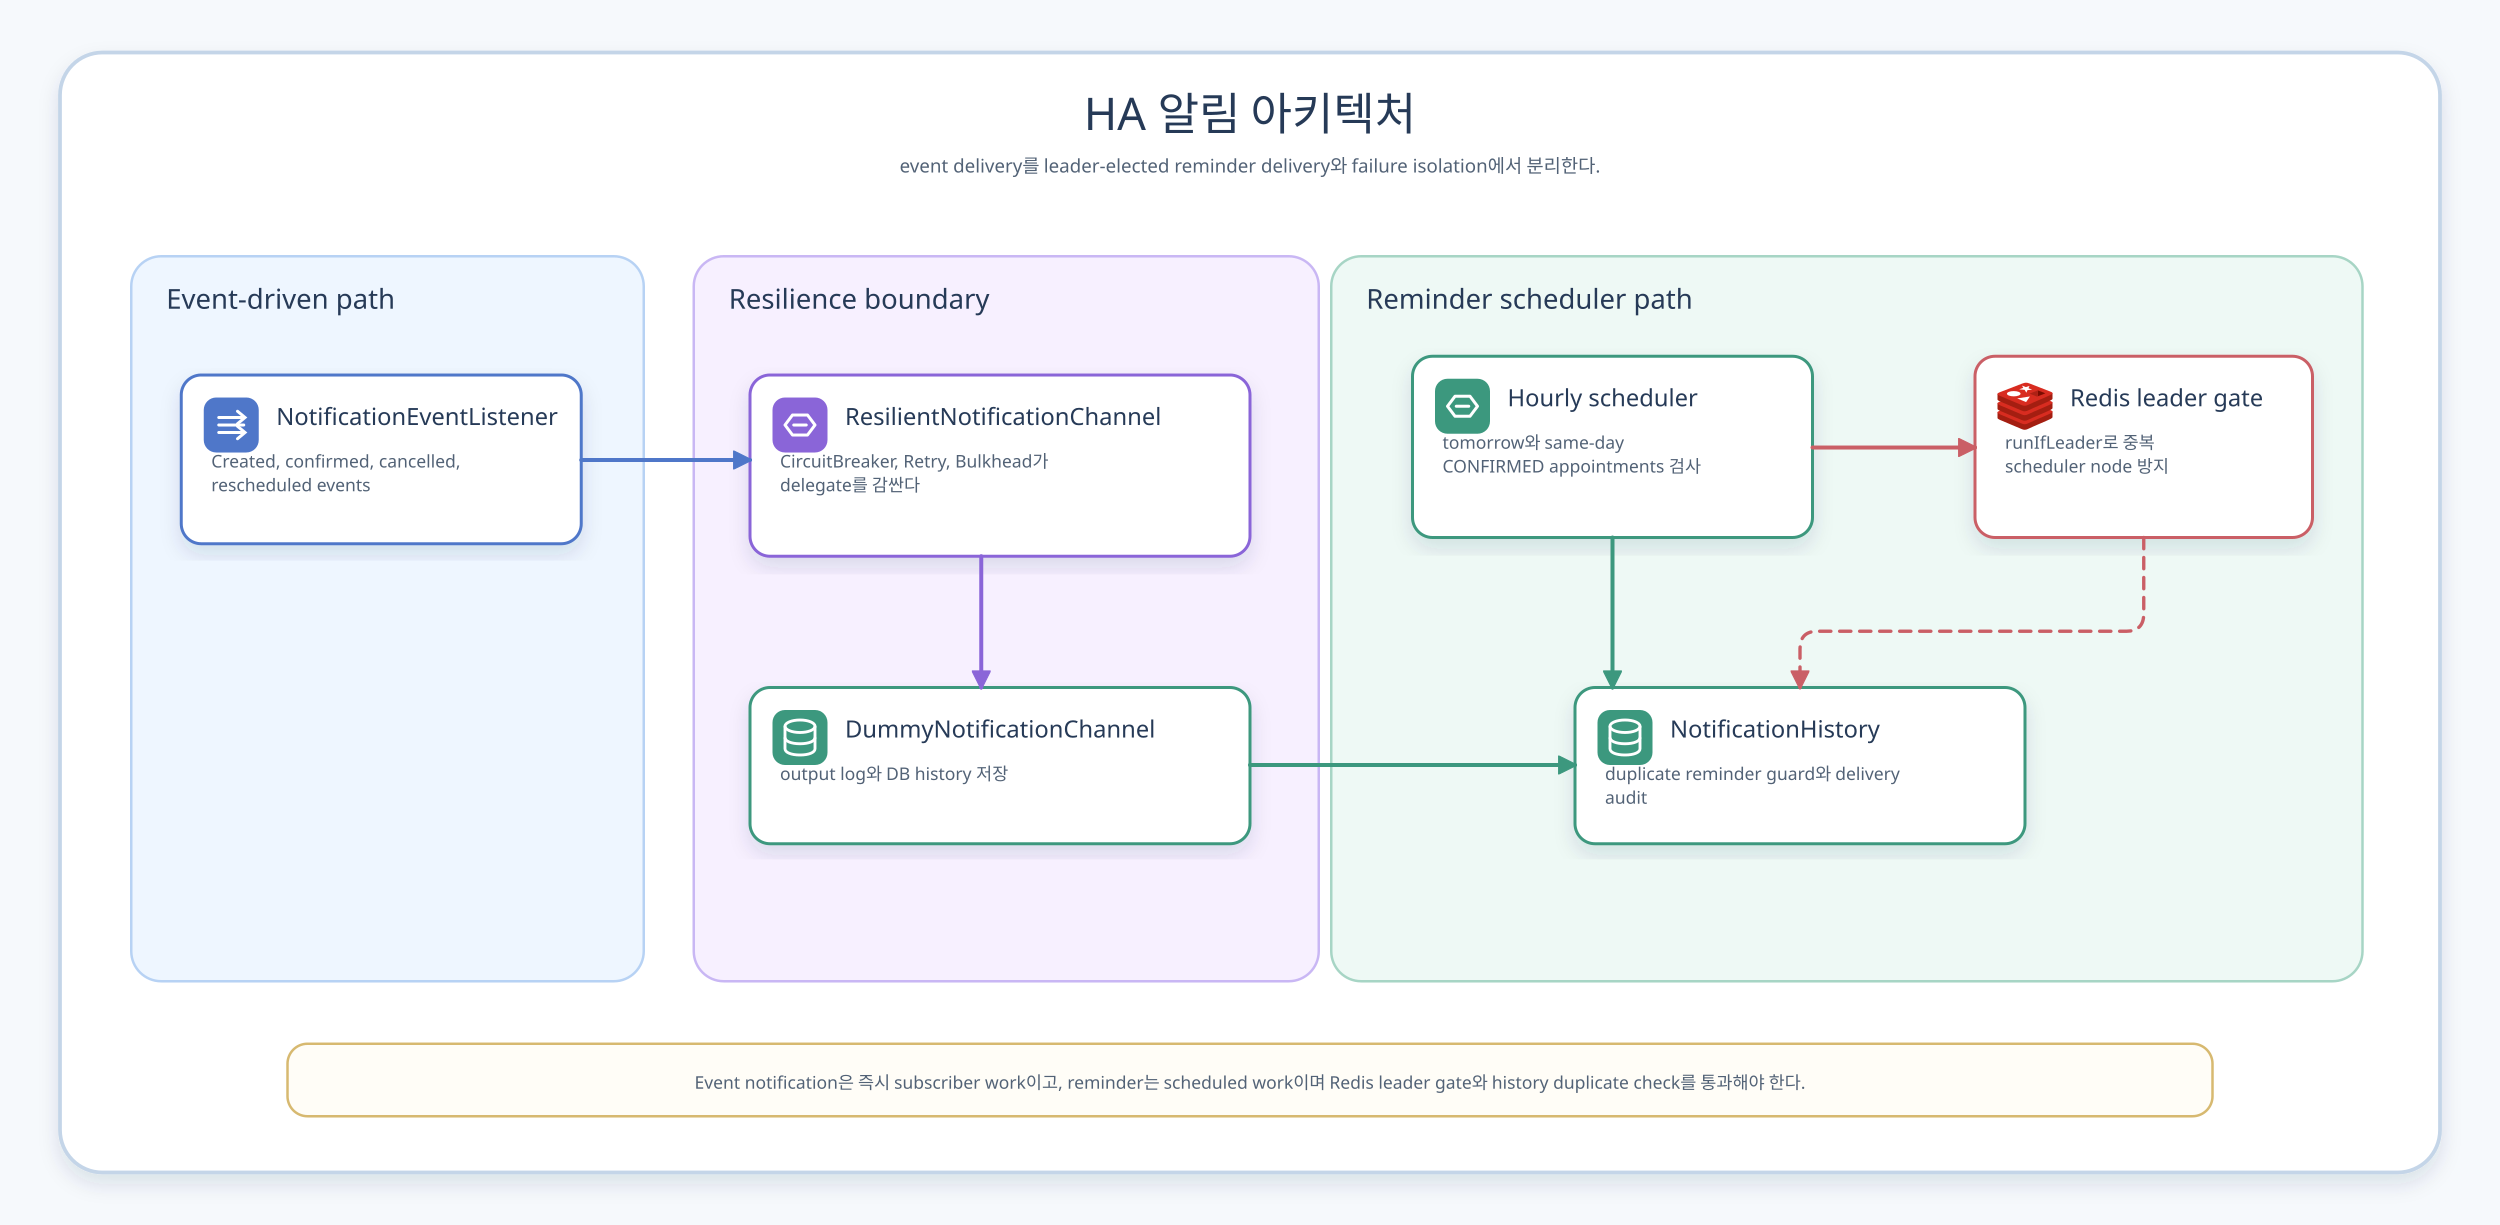
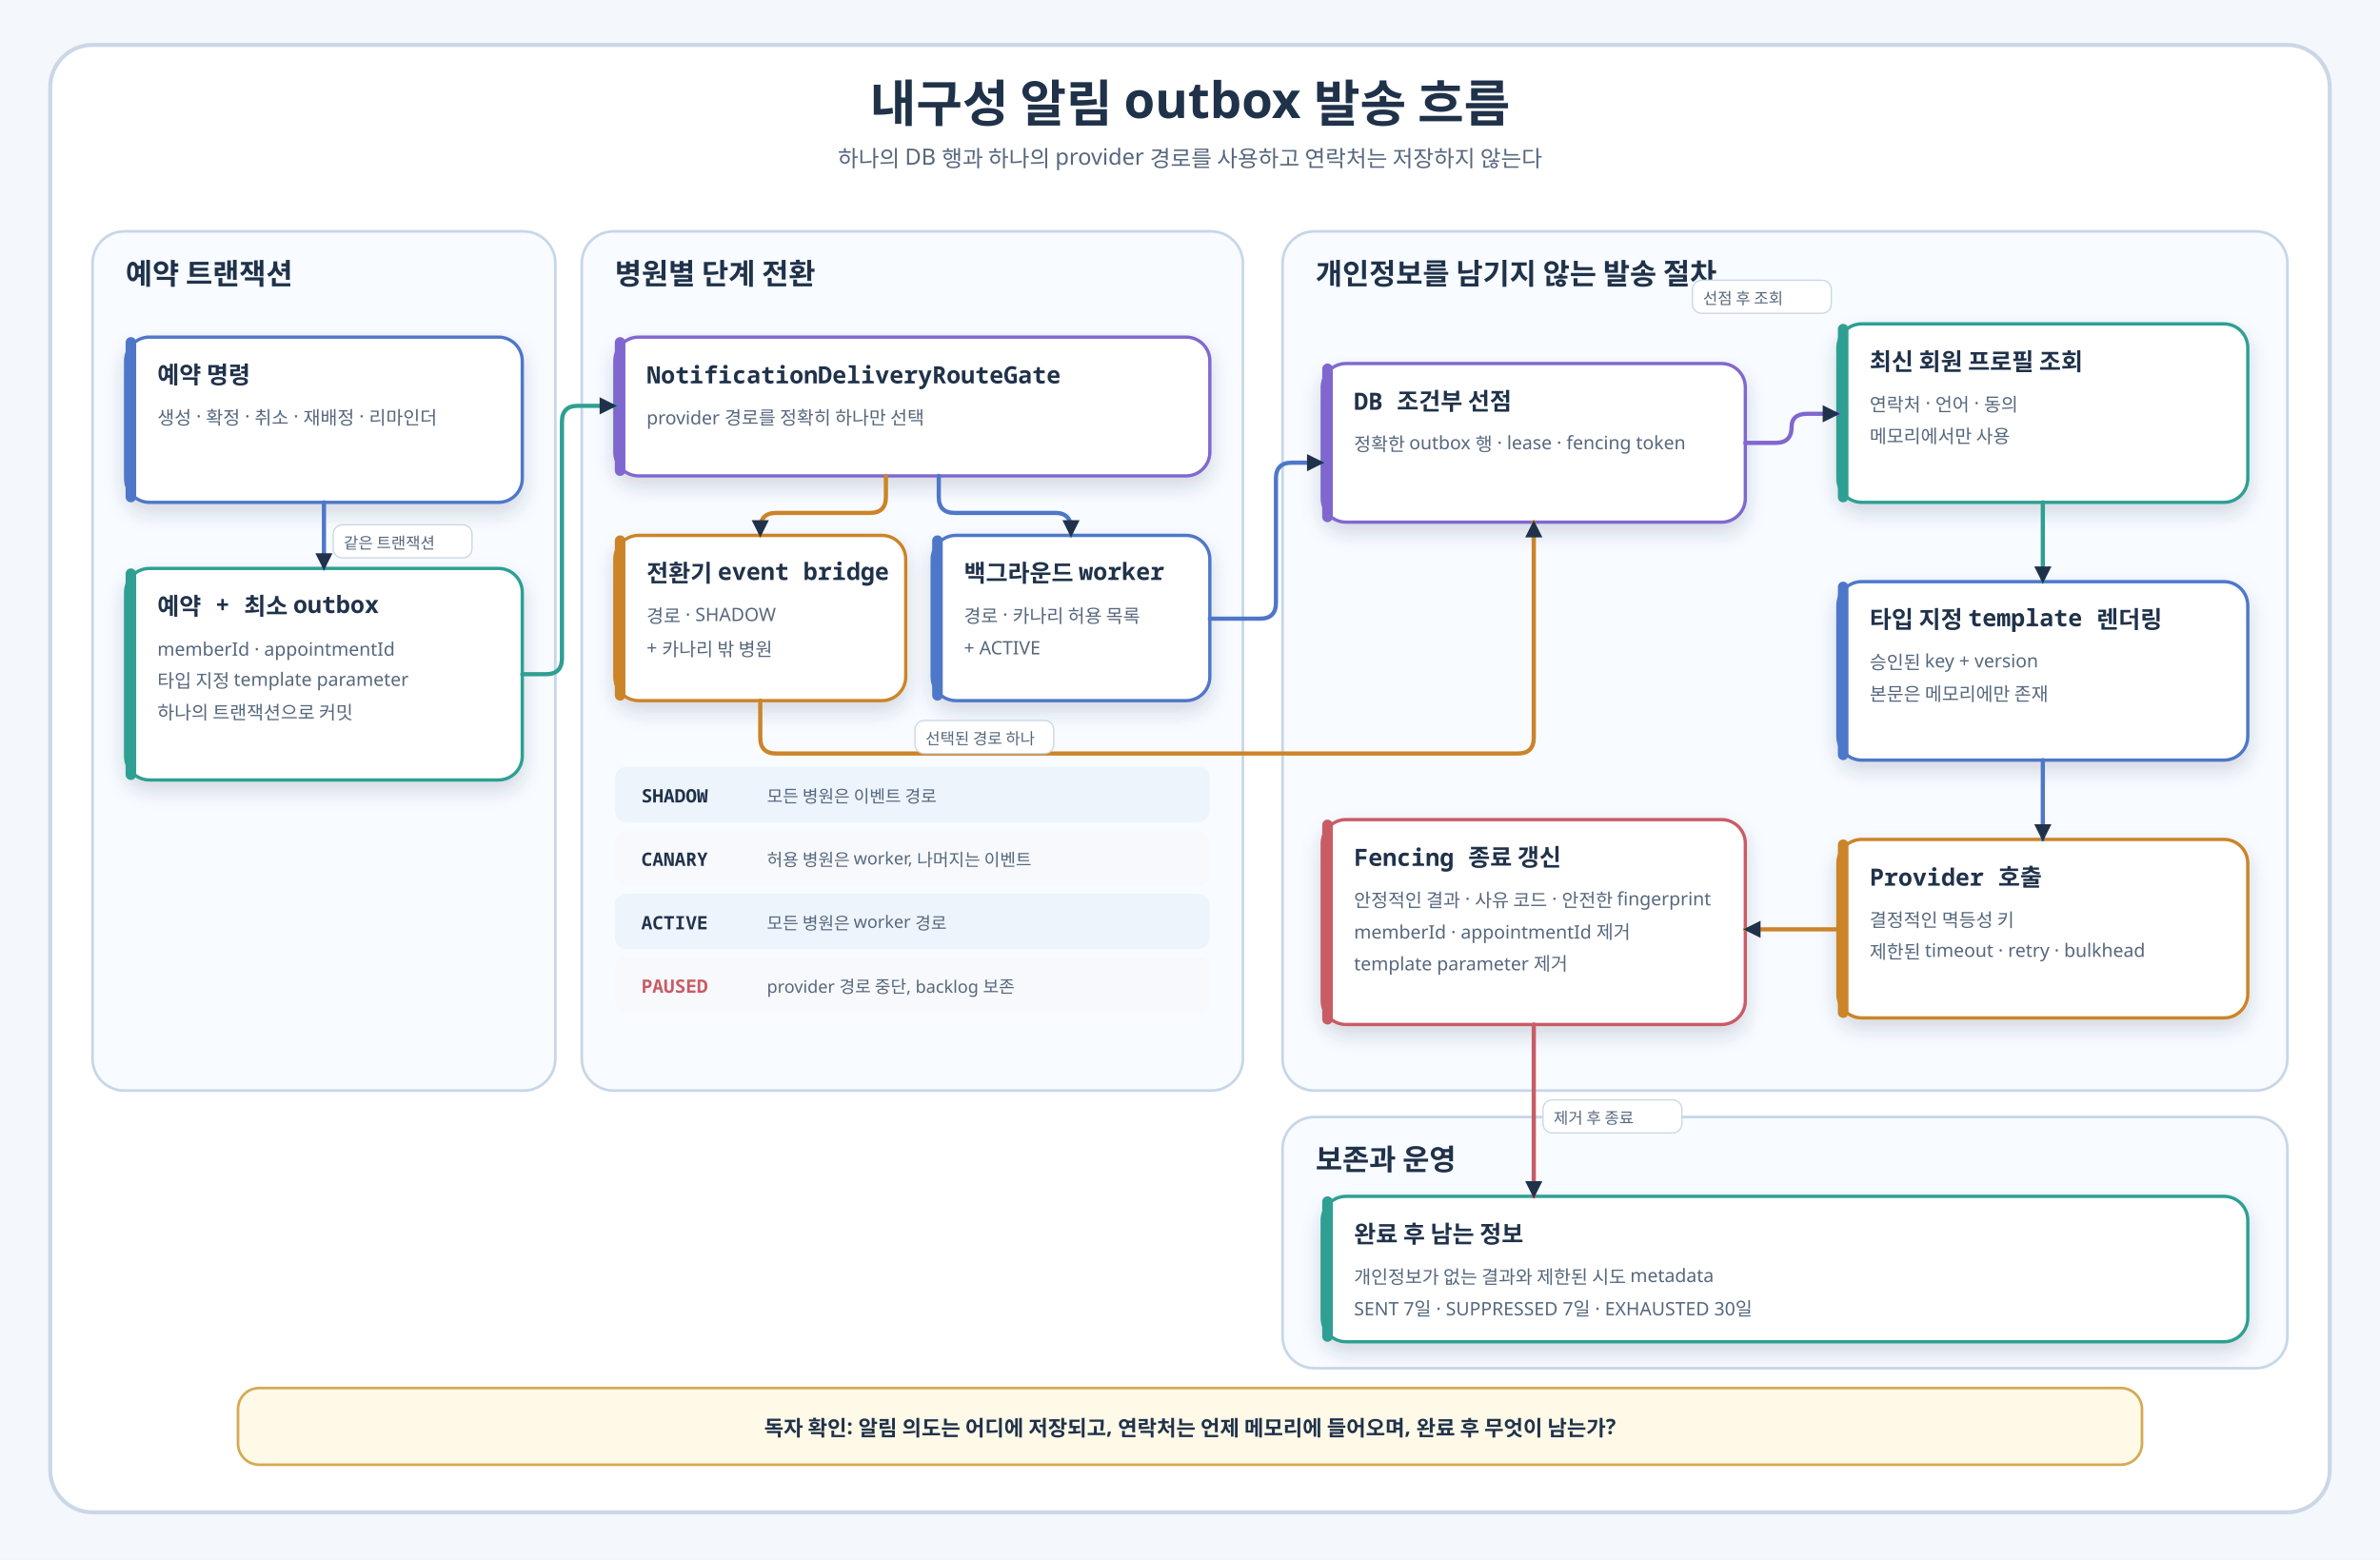
- <svg xmlns="http://www.w3.org/2000/svg" xmlns:xlink="http://www.w3.org/1999/xlink" width="2000" height="980" viewBox="0 0 2000 980" role="img" aria-label="HA 알림 아키텍처">
+ <svg xmlns="http://www.w3.org/2000/svg" width="1800" height="1180" viewBox="0 0 1800 1180" role="img" aria-labelledby="title description">
  <defs>
-     <filter id="shadow" x="-10%" y="-10%" width="120%" height="120%">
-       <feDropShadow dx="0" dy="8" stdDeviation="8" flood-color="#27415f" flood-opacity="0.12" />
+     <filter id="shadow" x="-10%" y="-10%" width="120%" height="130%">
+       <feDropShadow dx="0" dy="7" stdDeviation="7" flood-color="#27415f" flood-opacity="0.18" />
    </filter>
-     <marker id="arrow-blue" markerWidth="15" markerHeight="15" refX="13.5" refY="7.5" orient="auto" markerUnits="userSpaceOnUse">
-       <path d="M 0 0 L 15 7.5 L 0 15 Z" fill="#4f77c9" stroke="#4f77c9" />
-     </marker>
-     <marker id="arrow-cyan" markerWidth="15" markerHeight="15" refX="13.5" refY="7.5" orient="auto" markerUnits="userSpaceOnUse">
-       <path d="M 0 0 L 15 7.5 L 0 15 Z" fill="#4aa6b5" stroke="#4aa6b5" />
-     </marker>
-     <marker id="arrow-teal" markerWidth="15" markerHeight="15" refX="13.5" refY="7.5" orient="auto" markerUnits="userSpaceOnUse">
-       <path d="M 0 0 L 15 7.5 L 0 15 Z" fill="#2f9f93" stroke="#2f9f93" />
-     </marker>
-     <marker id="arrow-green" markerWidth="15" markerHeight="15" refX="13.5" refY="7.5" orient="auto" markerUnits="userSpaceOnUse">
-       <path d="M 0 0 L 15 7.5 L 0 15 Z" fill="#3c987e" stroke="#3c987e" />
-     </marker>
-     <marker id="arrow-amber" markerWidth="15" markerHeight="15" refX="13.5" refY="7.5" orient="auto" markerUnits="userSpaceOnUse">
-       <path d="M 0 0 L 15 7.5 L 0 15 Z" fill="#d28a28" stroke="#d28a28" />
-     </marker>
-     <marker id="arrow-orange" markerWidth="15" markerHeight="15" refX="13.5" refY="7.5" orient="auto" markerUnits="userSpaceOnUse">
-       <path d="M 0 0 L 15 7.5 L 0 15 Z" fill="#d9823b" stroke="#d9823b" />
-     </marker>
-     <marker id="arrow-pink" markerWidth="15" markerHeight="15" refX="13.5" refY="7.5" orient="auto" markerUnits="userSpaceOnUse">
-       <path d="M 0 0 L 15 7.5 L 0 15 Z" fill="#d85f8d" stroke="#d85f8d" />
-     </marker>
-     <marker id="arrow-purple" markerWidth="15" markerHeight="15" refX="13.5" refY="7.5" orient="auto" markerUnits="userSpaceOnUse">
-       <path d="M 0 0 L 15 7.5 L 0 15 Z" fill="#8a65d8" stroke="#8a65d8" />
-     </marker>
-     <marker id="arrow-red" markerWidth="15" markerHeight="15" refX="13.5" refY="7.5" orient="auto" markerUnits="userSpaceOnUse">
-       <path d="M 0 0 L 15 7.5 L 0 15 Z" fill="#ca5f66" stroke="#ca5f66" />
-     </marker>
-     <marker id="arrow-slate" markerWidth="15" markerHeight="15" refX="13.5" refY="7.5" orient="auto" markerUnits="userSpaceOnUse">
-       <path d="M 0 0 L 15 7.5 L 0 15 Z" fill="#718096" stroke="#718096" />
+     <marker id="arrow" markerWidth="13" markerHeight="13" refX="11.5" refY="6.5" orient="auto" markerUnits="userSpaceOnUse">
+       <path d="M0 0 L13 6.5 L0 13 Z" fill="#20324a" />
    </marker>
    <style>
-     svg{font-family:"goorm Sans","goorm Sans Code",ui-sans-serif,system-ui,sans-serif}
-     .canvas{fill:#f6f9fc}.frame{fill:#ffffff;stroke:#c4d5e8;stroke-width:3;filter:url(#shadow)}
-     .title,.panel-title{font-family:"goorm Sans",ui-sans-serif,system-ui,sans-serif;fill:#263a57}.card-title,.state-title{font-family:"goorm Sans Code","goorm Sans",ui-sans-serif,system-ui,sans-serif;fill:#263a57}
-     .title{font-size:36px}.subtitle{font-size:15px;fill:#526276}.panel-title{font-size:22px}.card-title{font-size:19px}.state-title{font-size:22px}
-     .detail,.small,.pill-text,.route-label,.footer{font-family:"goorm Sans Code","goorm Sans",ui-sans-serif,system-ui,sans-serif;fill:#526276}
-     .detail{font-size:14px}.small{font-size:12px}.pill-text{font-size:13px}.route-label{font-size:13px}.footer{font-size:14px}
-     .panel{stroke-width:2}.card{stroke-width:2.4;filter:url(#shadow)}.pill{stroke-width:1.8}.route{fill:none;stroke-linecap:round;stroke-linejoin:round}
-     .lifeline{stroke:#b7c8dc;stroke-width:2;stroke-dasharray:8 8}.message{fill:none;stroke-width:3;stroke-linecap:round}.note{fill:#fffdf7;stroke:#d7b970;stroke-width:2}
-     .table{stroke-width:2.2;filter:url(#shadow)}.table-head{font-family:"goorm Sans Code","goorm Sans",ui-sans-serif,sans-serif;font-size:18px;fill:#263a57}.row{font-size:11.5px;fill:#526276}
-   </style>
+       svg{font-family:"goorm Sans","Noto Sans KR",ui-sans-serif,system-ui,sans-serif} .canvas{fill:#f4f7fb} .frame{fill:#ffffff;stroke:#cbd7e6;stroke-width:3}
+       .title{font-size:38px;font-weight:750;fill:#20324a} .subtitle{font-size:17px;fill:#56677d}
+       .lane{fill:#f8fbff;stroke:#c7d6e8;stroke-width:2}.lane-title{font-size:22px;font-weight:700;fill:#20324a}
+       .card{stroke-width:2.5;filter:url(#shadow)}.card-title{font-family:"goorm Sans Code","Noto Sans Mono",ui-monospace,monospace;font-size:18px;font-weight:700;fill:#20324a}
+       .detail{font-size:14px;fill:#56677d}.edge{fill:none;stroke-width:3.2;stroke-linecap:round;stroke-linejoin:round}
+       .edge-label-bg{fill:#ffffff;stroke:#cbd7e6;stroke-width:1}.edge-label{font-family:"goorm Sans Code","Noto Sans Mono",ui-monospace,monospace;font-size:12px;fill:#56677d}
+       .mode-key{font-family:"goorm Sans Code","Noto Sans Mono",ui-monospace,monospace;font-size:14px;font-weight:700}.mode-value{font-size:13px;fill:#56677d}
+       .note{fill:#fff9e8;stroke:#d4aa53;stroke-width:2}.question{font-size:16px;font-weight:650;fill:#20324a}
+     </style>
  </defs>
-   <rect class="canvas" width="2000" height="980" />
-   <rect class="frame" x="48" y="42" width="1904" height="896" rx="34" />
-   <text class="title" x="1000" y="104" text-anchor="middle">HA 알림 아키텍처</text>
-   <text class="subtitle" x="1000" y="138" text-anchor="middle">event delivery를 leader-elected reminder delivery와 failure isolation에서 분리한다.</text>
-   <rect class="panel" x="105" y="205" width="410" height="580" rx="24" fill="#eef6ff" stroke="#b7d2f4" />
-   <text class="panel-title" x="133" y="247">Event-driven path</text>
-   <rect class="panel" x="555" y="205" width="500" height="580" rx="24" fill="#f7f0ff" stroke="#c9b7f4" />
-   <text class="panel-title" x="583" y="247">Resilience boundary</text>
-   <rect class="panel" x="1065" y="205" width="825" height="580" rx="24" fill="#eef9f5" stroke="#a7d5c5" />
-   <text class="panel-title" x="1093" y="247">Reminder scheduler path</text>
-   <g id="listener">
-     <rect class="card" x="145" y="300" width="320" height="135" rx="16" fill="#fff" stroke="#4f77c9" />
-     <g transform="translate(163 318)">
-       <rect width="44" height="44" rx="10" fill="#4f77c9" />
-       <g fill="none" stroke="#fff" stroke-width="2.4" stroke-linecap="round">
-         <path d="M12 16h20M12 22h20M12 28h20" />
-         <path d="M27 11l6 5-6 5M27 23l6 5-6 5" />
-       </g>
-     </g>
-     <text class="card-title" x="221" y="340">NotificationEventListener</text>
-     <text class="detail" x="169" y="374" text-anchor="start">
-       <tspan x="169" dy="0">Created, confirmed, cancelled,</tspan>
-       <tspan x="169" dy="19">rescheduled events</tspan>
-     </text>
+   <rect class="canvas" width="1800" height="1180" />
+   <rect class="frame" x="38" y="34" width="1724" height="1110" rx="32" />
+   <text class="title" x="900" y="92" text-anchor="middle">내구성 알림 outbox 발송 흐름</text>
+   <text class="subtitle" x="900" y="126" text-anchor="middle">하나의 DB 행과 하나의 provider 경로를 사용하고 연락처는 저장하지 않는다</text>
+   <g id="lane-transaction">
+     <rect class="lane" x="70" y="175" width="350" height="650" rx="24" />
+     <text class="lane-title" x="95" y="215">예약 트랜잭션</text>
  </g>
-   <g id="channel">
-     <rect class="card" x="600" y="300" width="400" height="145" rx="16" fill="#fff" stroke="#8a65d8" />
-     <g transform="translate(618 318)">
-       <rect width="44" height="44" rx="10" fill="#8a65d8" />
-       <g fill="none" stroke="#fff" stroke-width="2.4" stroke-linecap="round" stroke-linejoin="round">
-         <path d="M16 14h12l6 8-6 8H16l-6-8z" />
-         <path d="M17 22h10" />
-       </g>
-     </g>
-     <text class="card-title" x="676" y="340">ResilientNotificationChannel</text>
-     <text class="detail" x="624" y="374" text-anchor="start">
-       <tspan x="624" dy="0">CircuitBreaker, Retry, Bulkhead가</tspan>
-       <tspan x="624" dy="19">delegate를 감싼다</tspan>
-     </text>
+   <g id="lane-rollout">
+     <rect class="lane" x="440" y="175" width="500" height="650" rx="24" />
+     <text class="lane-title" x="465" y="215">병원별 단계 전환</text>
  </g>
-   <g id="dummy">
-     <rect class="card" x="600" y="550" width="400" height="125" rx="16" fill="#fff" stroke="#3c987e" />
-     <g transform="translate(618 568)">
-       <rect width="44" height="44" rx="10" fill="#3c987e" />
-       <g fill="none" stroke="#fff" stroke-width="2.3">
-         <ellipse cx="22" cy="13" rx="12" ry="5" />
-         <path d="M10 13v18c0 3 5 5 12 5s12-2 12-5V13" />
-         <path d="M10 22c0 3 5 5 12 5s12-2 12-5" />
-       </g>
-     </g>
-     <text class="card-title" x="676" y="590">DummyNotificationChannel</text>
-     <text class="detail" x="624" y="624" text-anchor="start">
-       <tspan x="624" dy="0">output log와 DB history 저장</tspan>
-     </text>
+   <g id="lane-delivery">
+     <rect class="lane" x="970" y="175" width="760" height="650" rx="24" />
+     <text class="lane-title" x="995" y="215">개인정보를 남기지 않는 발송 절차</text>
  </g>
-   <g id="scheduler">
-     <rect class="card" x="1130" y="285" width="320" height="145" rx="16" fill="#fff" stroke="#3c987e" />
-     <g transform="translate(1148 303)">
-       <rect width="44" height="44" rx="10" fill="#3c987e" />
-       <g fill="none" stroke="#fff" stroke-width="2.4" stroke-linecap="round" stroke-linejoin="round">
-         <path d="M16 14h12l6 8-6 8H16l-6-8z" />
-         <path d="M17 22h10" />
-       </g>
-     </g>
-     <text class="card-title" x="1206" y="325">Hourly scheduler</text>
-     <text class="detail" x="1154" y="359" text-anchor="start">
-       <tspan x="1154" dy="0">tomorrow와 same-day</tspan>
-       <tspan x="1154" dy="19">CONFIRMED appointments 검사</tspan>
-     </text>
+   <g id="lane-retention">
+     <rect class="lane" x="970" y="845" width="760" height="190" rx="24" />
+     <text class="lane-title" x="995" y="885">보존과 운영</text>
  </g>
-   <g id="leader">
-     <rect class="card" x="1580" y="285" width="270" height="145" rx="16" fill="#fff" stroke="#ca5f66" />
-     <svg x="1598" y="303" width="44" height="44" viewBox="0 0 32 32" preserveAspectRatio="xMidYMid meet">
-       <g transform="matrix(.848327 0 0 .848327 -7.883573 -9.449691)">
-         <use xlink:href="#B" fill="#a41e11" />
-         <path d="M45.536 34.95c-2.013 1.05-12.44 5.337-14.66 6.494s-3.453 1.146-5.207.308-12.85-5.32-14.85-6.276-2.04-1.613-.077-2.382l15.332-5.936c2.332-.836 3.14-.867 5.126-.14S43.55 31.87 45.51 32.6s2.037 1.31.024 2.36z" fill="#d82c20" />
-         <use xlink:href="#B" y="-6.218" fill="#a41e11" />
-         <use xlink:href="#C" fill="#d82c20" />
-         <path d="M45.536 26.098c-2.013 1.05-12.44 5.337-14.66 6.495s-3.453 1.146-5.207.308-12.85-5.32-14.85-6.276c-1-.478-1.524-.88-1.524-1.26V21.55s14.447-3.145 16.78-3.982 3.14-.867 5.126-.14 13.853 2.868 15.814 3.587v3.76c0 .377-.452.8-1.477 1.324z" fill="#a41e11" />
-         <use xlink:href="#C" y="-6.449" fill="#d82c20" />
-         <g fill="#fff">
-           <path d="M29.096 20.712l-1.182-1.965-3.774-.34 2.816-1.016-.845-1.56 2.636 1.03 2.486-.814-.672 1.612 2.534.95-3.268.34zM22.8 24.624l8.74-1.342-2.64 3.872z" />
-           <ellipse cx="20.444" rx="4.672" ry="1.811" cy="21.402" />
-         </g>
-         <path d="M42.132 21.138l-5.17 2.042-.004-4.087z" fill="#7a0c00" />
-         <path d="M36.963 23.18l-.56.22-5.166-2.042 5.723-2.264z" fill="#ad2115" />
-       </g>
-       <defs>
-         <path id="B" d="M45.536 38.764c-2.013 1.05-12.44 5.337-14.66 6.494s-3.453 1.146-5.207.308-12.85-5.32-14.85-6.276c-1-.478-1.524-.88-1.524-1.26v-3.813s14.447-3.145 16.78-3.982 3.14-.867 5.126-.14 13.853 2.868 15.814 3.587v3.76c0 .377-.452.8-1.477 1.324z" />
-         <path id="C" d="M45.536 28.733c-2.013 1.05-12.44 5.337-14.66 6.494s-3.453 1.146-5.207.308-12.85-5.32-14.85-6.276-2.04-1.613-.077-2.382l15.332-5.935c2.332-.837 3.14-.867 5.126-.14s12.35 4.853 14.312 5.57 2.037 1.31.024 2.36z" />
-       </defs>
-     </svg>
-     <text class="card-title" x="1656" y="325">Redis leader gate</text>
-     <text class="detail" x="1604" y="359" text-anchor="start">
-       <tspan x="1604" dy="0">runIfLeader로 중복</tspan>
-       <tspan x="1604" dy="19">scheduler node 방지</tspan>
-     </text>
+   <g id="appointment-command">
+     <rect class="card" x="95" y="255" width="300" height="125" rx="18" fill="#ffffff" stroke="#4f77c9" />
+     <rect x="95" y="255" width="8" height="125" rx="4" fill="#4f77c9" />
+     <text class="card-title" x="119" y="290">예약 명령</text>
+     <text class="detail" x="119" y="321">생성 · 확정 · 취소 · 재배정 · 리마인더</text>
  </g>
-   <g id="history">
-     <rect class="card" x="1260" y="550" width="360" height="125" rx="16" fill="#fff" stroke="#3c987e" />
-     <g transform="translate(1278 568)">
-       <rect width="44" height="44" rx="10" fill="#3c987e" />
-       <g fill="none" stroke="#fff" stroke-width="2.3">
-         <ellipse cx="22" cy="13" rx="12" ry="5" />
-         <path d="M10 13v18c0 3 5 5 12 5s12-2 12-5V13" />
-         <path d="M10 22c0 3 5 5 12 5s12-2 12-5" />
-       </g>
-     </g>
-     <text class="card-title" x="1336" y="590">NotificationHistory</text>
-     <text class="detail" x="1284" y="624" text-anchor="start">
-       <tspan x="1284" dy="0">duplicate reminder guard와 delivery</tspan>
-       <tspan x="1284" dy="19">audit</tspan>
-     </text>
+   <g id="minimal-outbox">
+     <rect class="card" x="95" y="430" width="300" height="160" rx="18" fill="#ffffff" stroke="#2f9f93" />
+     <rect x="95" y="430" width="8" height="160" rx="4" fill="#2f9f93" />
+     <text class="card-title" x="119" y="465">예약 + 최소 outbox</text>
+     <text class="detail" x="119" y="496">memberId · appointmentId</text>
+     <text class="detail" x="119" y="520">타입 지정 template parameter</text>
+     <text class="detail" x="119" y="544">하나의 트랜잭션으로 커밋</text>
  </g>
-   <path class="route" d="M465 368 L600 368" stroke="#4f77c9" stroke-width="3.2" marker-end="url(#arrow-blue)" />
-   <path class="route" d="M785 445 L785 550" stroke="#8a65d8" stroke-width="3.2" marker-end="url(#arrow-purple)" />
-   <path class="route" d="M1000 612 L1260 612" stroke="#3c987e" stroke-width="3.2" marker-end="url(#arrow-green)" />
-   <path class="route" d="M1450 358 L1580 358" stroke="#ca5f66" stroke-width="3.2" marker-end="url(#arrow-red)" />
-   <path class="route" d="M1290 430 L1290 550" stroke="#3c987e" stroke-width="3.2" marker-end="url(#arrow-green)" />
-   <path class="route" d="M1715 430 L1715.0 491.0 Q1715 505 1701.0 505.0 L1454.0 505.0 Q1440 505 1440.0 519.0 L1440 550" stroke="#ca5f66" stroke-width="2.7" stroke-dasharray="9 7" marker-end="url(#arrow-red)" />
-   <rect class="note" x="230" y="835" width="1540" height="58" rx="16" />
-   <text class="footer" x="1000" y="871" text-anchor="middle">Event notification은 즉시 subscriber work이고, reminder는 scheduled work이며 Redis leader gate와 history duplicate check를 통과해야 한다.</text>
+   <g id="route-gate">
+     <rect class="card" x="465" y="255" width="450" height="105" rx="18" fill="#ffffff" stroke="#8067cf" />
+     <rect x="465" y="255" width="8" height="105" rx="4" fill="#8067cf" />
+     <text class="card-title" x="489" y="290">NotificationDeliveryRouteGate</text>
+     <text class="detail" x="489" y="321">provider 경로를 정확히 하나만 선택</text>
+   </g>
+   <g id="event-route">
+     <rect class="card" x="465" y="405" width="220" height="125" rx="18" fill="#ffffff" stroke="#cc8428" />
+     <rect x="465" y="405" width="8" height="125" rx="4" fill="#cc8428" />
+     <text class="card-title" x="489" y="440">전환기 event bridge</text>
+     <text class="detail" x="489" y="471">경로 · SHADOW</text>
+     <text class="detail" x="489" y="495">+ 카나리 밖 병원</text>
+   </g>
+   <g id="worker-route">
+     <rect class="card" x="705" y="405" width="210" height="125" rx="18" fill="#ffffff" stroke="#4f77c9" />
+     <rect x="705" y="405" width="8" height="125" rx="4" fill="#4f77c9" />
+     <text class="card-title" x="729" y="440">백그라운드 worker</text>
+     <text class="detail" x="729" y="471">경로 · 카나리 허용 목록</text>
+     <text class="detail" x="729" y="495">+ ACTIVE</text>
+   </g>
+   <g id="mode-shadow">
+     <rect x="465" y="580" width="450" height="42" rx="9" fill="#eef4fc" />
+     <text class="mode-key" x="485" y="607" fill="#20324a">SHADOW</text>
+     <text class="mode-value" x="580" y="607">모든 병원은 이벤트 경로</text>
+   </g>
+   <g id="mode-canary">
+     <rect x="465" y="628" width="450" height="42" rx="9" fill="#f7f9fc" />
+     <text class="mode-key" x="485" y="655" fill="#20324a">CANARY</text>
+     <text class="mode-value" x="580" y="655">허용 병원은 worker, 나머지는 이벤트</text>
+   </g>
+   <g id="mode-active">
+     <rect x="465" y="676" width="450" height="42" rx="9" fill="#eef4fc" />
+     <text class="mode-key" x="485" y="703" fill="#20324a">ACTIVE</text>
+     <text class="mode-value" x="580" y="703">모든 병원은 worker 경로</text>
+   </g>
+   <g id="mode-paused">
+     <rect x="465" y="724" width="450" height="42" rx="9" fill="#f7f9fc" />
+     <text class="mode-key" x="485" y="751" fill="#c85c65">PAUSED</text>
+     <text class="mode-value" x="580" y="751">provider 경로 중단, backlog 보존</text>
+   </g>
+   <g id="conditional-claim">
+     <rect class="card" x="1000" y="275" width="320" height="120" rx="18" fill="#ffffff" stroke="#8067cf" />
+     <rect x="1000" y="275" width="8" height="120" rx="4" fill="#8067cf" />
+     <text class="card-title" x="1024" y="310">DB 조건부 선점</text>
+     <text class="detail" x="1024" y="341">정확한 outbox 행 · lease · fencing token</text>
+   </g>
+   <g id="member-profile">
+     <rect class="card" x="1390" y="245" width="310" height="135" rx="18" fill="#ffffff" stroke="#2f9f93" />
+     <rect x="1390" y="245" width="8" height="135" rx="4" fill="#2f9f93" />
+     <text class="card-title" x="1414" y="280">최신 회원 프로필 조회</text>
+     <text class="detail" x="1414" y="311">연락처 · 언어 · 동의</text>
+     <text class="detail" x="1414" y="335">메모리에서만 사용</text>
+   </g>
+   <g id="template-render">
+     <rect class="card" x="1390" y="440" width="310" height="135" rx="18" fill="#ffffff" stroke="#4f77c9" />
+     <rect x="1390" y="440" width="8" height="135" rx="4" fill="#4f77c9" />
+     <text class="card-title" x="1414" y="475">타입 지정 template 렌더링</text>
+     <text class="detail" x="1414" y="506">승인된 key + version</text>
+     <text class="detail" x="1414" y="530">본문은 메모리에만 존재</text>
+   </g>
+   <g id="provider-call">
+     <rect class="card" x="1390" y="635" width="310" height="135" rx="18" fill="#ffffff" stroke="#cc8428" />
+     <rect x="1390" y="635" width="8" height="135" rx="4" fill="#cc8428" />
+     <text class="card-title" x="1414" y="670">Provider 호출</text>
+     <text class="detail" x="1414" y="701">결정적인 멱등성 키</text>
+     <text class="detail" x="1414" y="725">제한된 timeout · retry · bulkhead</text>
+   </g>
+   <g id="terminal-update">
+     <rect class="card" x="1000" y="620" width="320" height="155" rx="18" fill="#ffffff" stroke="#c85c65" />
+     <rect x="1000" y="620" width="8" height="155" rx="4" fill="#c85c65" />
+     <text class="card-title" x="1024" y="655">Fencing 종료 갱신</text>
+     <text class="detail" x="1024" y="686">안정적인 결과 · 사유 코드 · 안전한 fingerprint</text>
+     <text class="detail" x="1024" y="710">memberId · appointmentId 제거</text>
+     <text class="detail" x="1024" y="734">template parameter 제거</text>
+   </g>
+   <g id="retained-data">
+     <rect class="card" x="1000" y="905" width="700" height="110" rx="18" fill="#ffffff" stroke="#2f9f93" />
+     <rect x="1000" y="905" width="8" height="110" rx="4" fill="#2f9f93" />
+     <text class="card-title" x="1024" y="940">완료 후 남는 정보</text>
+     <text class="detail" x="1024" y="971">개인정보가 없는 결과와 제한된 시도 metadata</text>
+     <text class="detail" x="1024" y="995">SENT 7일 · SUPPRESSED 7일 · EXHAUSTED 30일</text>
+   </g>
+   <g id="command-to-outbox">
+     <path class="edge" d="M245 380 V430" stroke="#4f77c9" marker-end="url(#arrow)" />
+     <rect class="edge-label-bg" x="252" y="397" width="105" height="25" rx="7" />
+     <text class="edge-label" x="260" y="415">같은 트랜잭션</text>
+   </g>
+   <g id="outbox-to-gate">
+     <path class="edge" d="M395 510 H413 Q425 510 425 498 V319 Q425 307 437 307 H465" stroke="#2f9f93" marker-end="url(#arrow)" />
+   </g>
+   <g id="gate-to-event">
+     <path class="edge" d="M670 360 V376 Q670 388 658 388 H587 Q575 388 575 400 V405" stroke="#cc8428" marker-end="url(#arrow)" />
+   </g>
+   <g id="gate-to-worker">
+     <path class="edge" d="M710 360 V376 Q710 388 722 388 H798 Q810 388 810 400 V405" stroke="#4f77c9" marker-end="url(#arrow)" />
+   </g>
+   <g id="event-to-claim">
+     <path class="edge" d="M575 530 V558 Q575 570 587 570 H1148 Q1160 570 1160 558 V395" stroke="#cc8428" marker-end="url(#arrow)" />
+     <rect class="edge-label-bg" x="692" y="545" width="105" height="25" rx="7" />
+     <text class="edge-label" x="700" y="563">선택된 경로 하나</text>
+   </g>
+   <g id="worker-to-claim">
+     <path class="edge" d="M915 468 H953 Q965 468 965 456 V362 Q965 350 977 350 H1000" stroke="#4f77c9" marker-end="url(#arrow)" />
+   </g>
+   <g id="claim-to-profile">
+     <path class="edge" d="M1320 335 H1343 Q1355 335 1355 323 Q1355 313 1367 313 H1390" stroke="#8067cf" marker-end="url(#arrow)" />
+     <rect class="edge-label-bg" x="1280" y="212" width="105" height="25" rx="7" />
+     <text class="edge-label" x="1288" y="230">선점 후 조회</text>
+   </g>
+   <g id="profile-to-template">
+     <path class="edge" d="M1545 380 V440" stroke="#2f9f93" marker-end="url(#arrow)" />
+   </g>
+   <g id="template-to-provider">
+     <path class="edge" d="M1545 575 V635" stroke="#4f77c9" marker-end="url(#arrow)" />
+   </g>
+   <g id="provider-to-terminal">
+     <path class="edge" d="M1390 703 H1320" stroke="#cc8428" marker-end="url(#arrow)" />
+   </g>
+   <g id="terminal-to-retention">
+     <path class="edge" d="M1160 775 V905" stroke="#c85c65" marker-end="url(#arrow)" />
+     <rect class="edge-label-bg" x="1167" y="832" width="105" height="25" rx="7" />
+     <text class="edge-label" x="1175" y="850">제거 후 종료</text>
+   </g>
+   <g id="reader-question">
+     <rect class="note" x="180" y="1050" width="1440" height="58" rx="16" />
+     <text class="question" x="900" y="1086" text-anchor="middle">독자 확인: 알림 의도는 어디에 저장되고, 연락처는 언제 메모리에 들어오며, 완료 후 무엇이 남는가?</text>
+   </g>
</svg>
